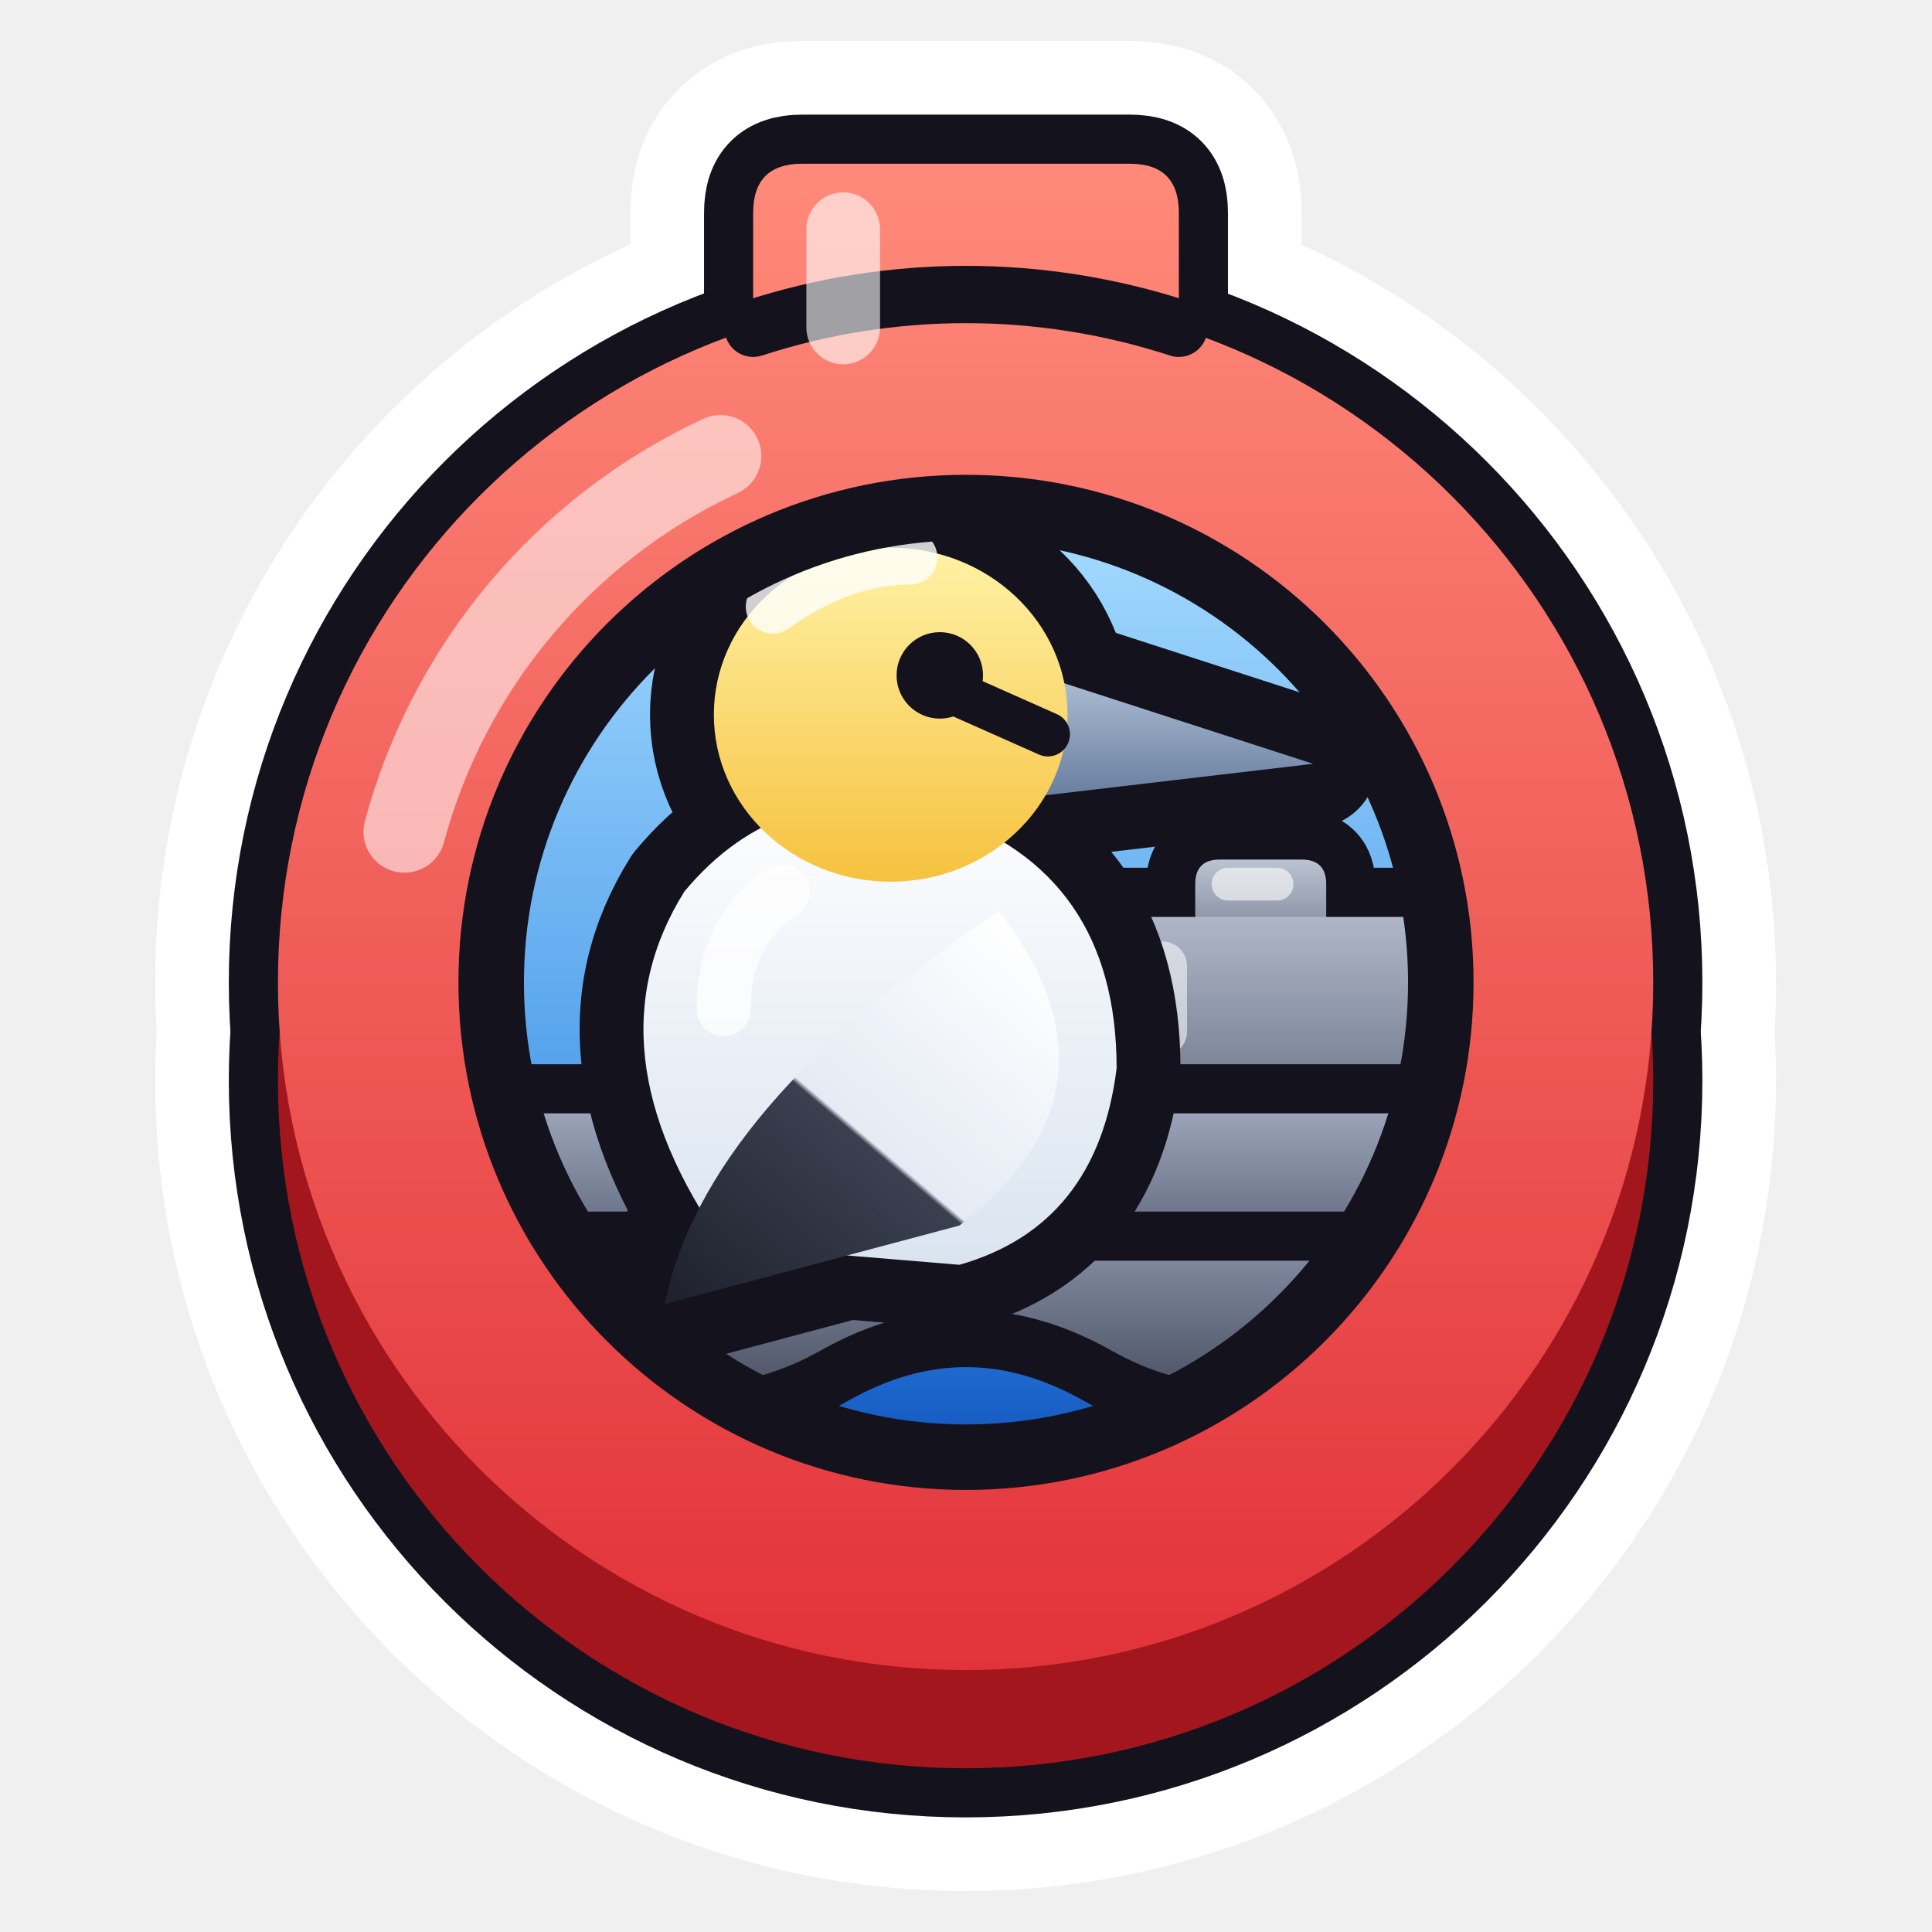
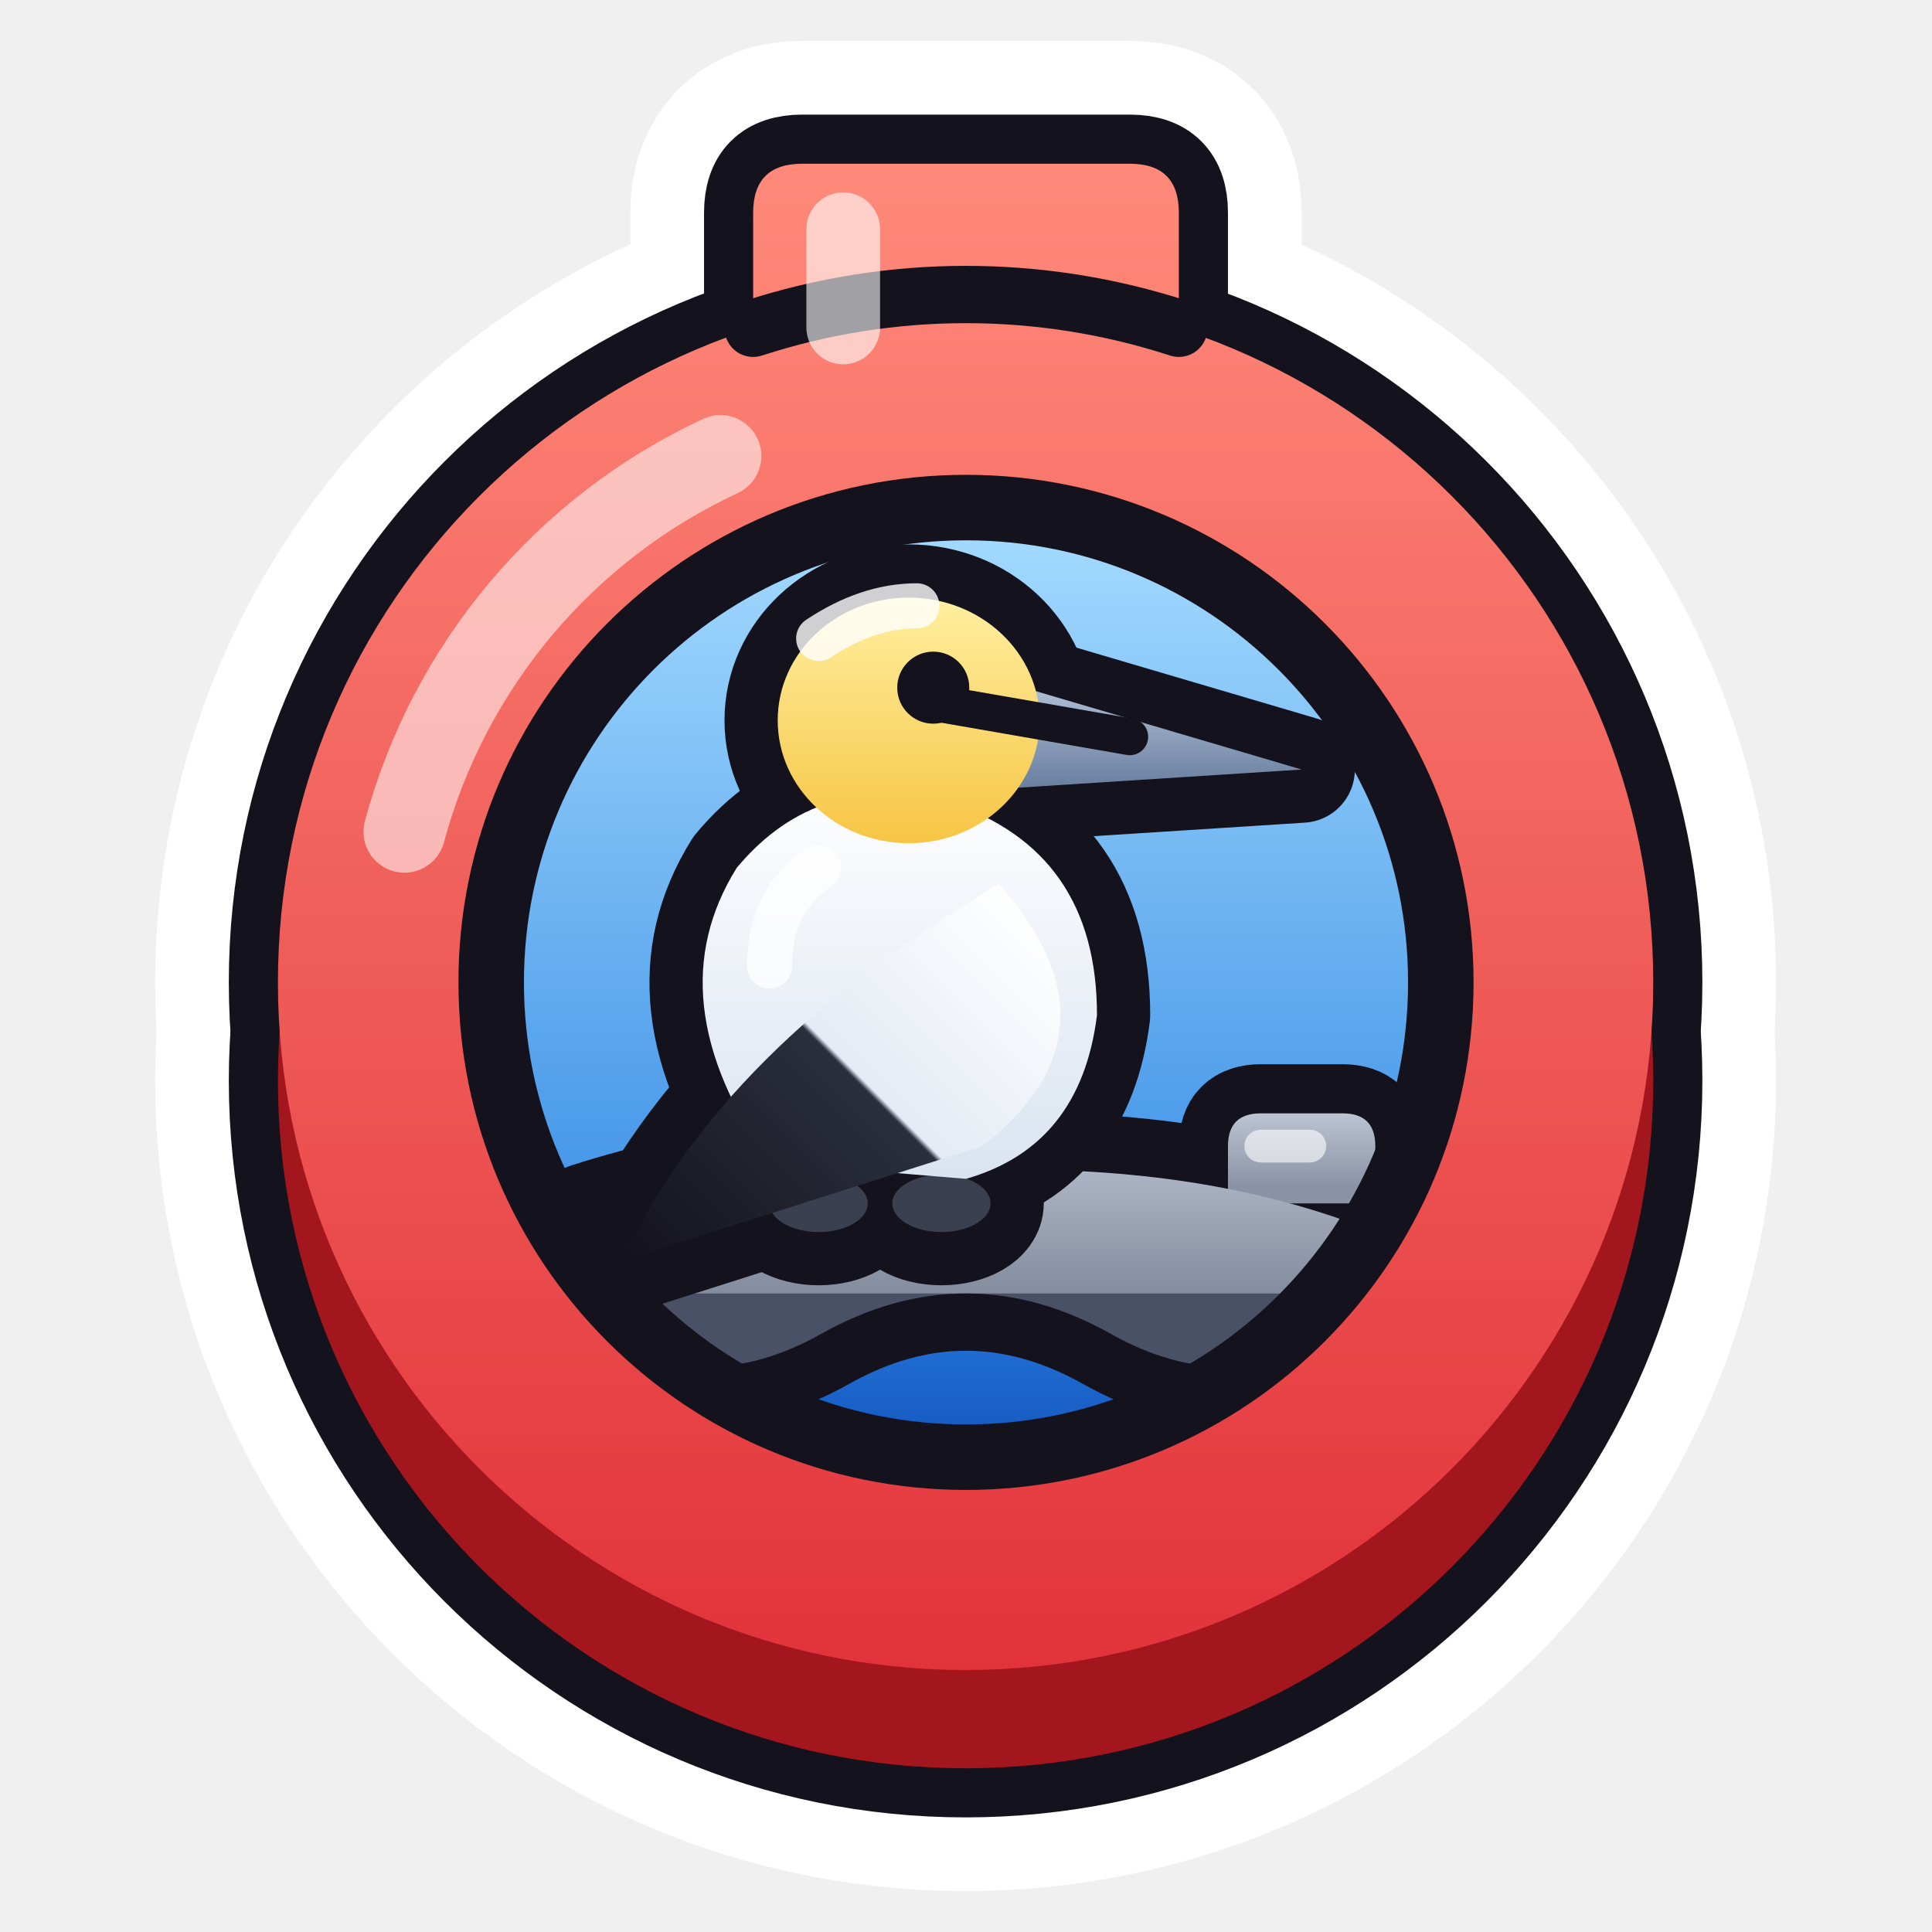
<svg xmlns="http://www.w3.org/2000/svg" viewBox="-18 -14 236 236" width="256" height="256">
  <defs>
    <linearGradient id="ring" gradientUnits="userSpaceOnUse" x1="0" y1="6" x2="0" y2="190">
      <stop offset="0" stop-color="#FF8A7A" />
      <stop offset="1" stop-color="#E2333A" />
    </linearGradient>
    <clipPath id="win">
      <circle cx="100" cy="106" r="58" />
    </clipPath>
    <linearGradient id="sky" gradientUnits="userSpaceOnUse" x1="0" y1="48" x2="0" y2="140">
      <stop offset="0" stop-color="#A6DCFF" />
      <stop offset="1" stop-color="#3A8FE6" />
    </linearGradient>
    <linearGradient id="sea" gradientUnits="userSpaceOnUse" x1="0" y1="136" x2="0" y2="168">
      <stop offset="0" stop-color="#2F86E8" />
      <stop offset="1" stop-color="#0F4FB8" />
    </linearGradient>
    <linearGradient id="rock" gradientUnits="userSpaceOnUse" x1="0" y1="140" x2="0" y2="158">
      <stop offset="0" stop-color="#7E879C" />
      <stop offset="1" stop-color="#454B5E" />
    </linearGradient>
    <linearGradient id="rock2" gradientUnits="userSpaceOnUse" x1="0" y1="122" x2="0" y2="140">
      <stop offset="0" stop-color="#9AA3B7" />
      <stop offset="1" stop-color="#5A6177" />
    </linearGradient>
-     <linearGradient id="rock1" gradientUnits="userSpaceOnUse" x1="0" y1="96" x2="0" y2="122">
+     <linearGradient id="rock1" gradientUnits="userSpaceOnUse" x1="0" y1="126" x2="0" y2="152">
      <stop offset="0" stop-color="#B4BCCC" />
      <stop offset="1" stop-color="#6E768B" />
    </linearGradient>
-     <linearGradient id="stud" gradientUnits="userSpaceOnUse" x1="0" y1="90" x2="0" y2="99">
+     <linearGradient id="stud" gradientUnits="userSpaceOnUse" x1="0" y1="121" x2="0" y2="131">
      <stop offset="0" stop-color="#C2C9D6" />
      <stop offset="1" stop-color="#8A92A6" />
    </linearGradient>
    <linearGradient id="white" gradientUnits="userSpaceOnUse" x1="0" y1="72" x2="0" y2="122">
      <stop offset="0" stop-color="#FFFFFF" />
      <stop offset="1" stop-color="#DAE4F0" />
    </linearGradient>
    <linearGradient id="head" gradientUnits="userSpaceOnUse" x1="0" y1="49" x2="0" y2="83">
      <stop offset="0" stop-color="#FFF2A6" />
      <stop offset="1" stop-color="#F6C23E" />
    </linearGradient>
    <linearGradient id="beak" gradientUnits="userSpaceOnUse" x1="0" y1="58" x2="0" y2="76">
      <stop offset="0" stop-color="#C4D3E6" />
      <stop offset="1" stop-color="#5F7698" />
    </linearGradient>
-     <linearGradient id="wing" gradientUnits="userSpaceOnUse" x1="108" y1="86" x2="74" y2="126">
+     <linearGradient id="wing" gradientUnits="userSpaceOnUse" x1="108" y1="86" x2="62" y2="132">
      <stop offset="0" stop-color="#FFFFFF" />
-       <stop offset="0.5" stop-color="#E4EBF4" />
-       <stop offset="0.51" stop-color="#3A4050" />
-       <stop offset="1" stop-color="#1E212C" />
+       <stop offset="0.44" stop-color="#E4EBF4" />
+       <stop offset="0.45" stop-color="#2A2F3C" />
+       <stop offset="1" stop-color="#14121C" />
    </linearGradient>
  </defs>
  <g transform="translate(0,12)">
    <path d="M80,6 L120,6 Q126,6 126,12 L126,36 L74,36 L74,12 Q74,6 80,6 Z" fill="#fff" stroke="#fff" stroke-width="30" stroke-linejoin="round" stroke-linecap="round" />
    <path d="M100,22 A84,84 0 1,1 99.9,22 Z" fill="#fff" stroke="#fff" stroke-width="30" stroke-linejoin="round" stroke-linecap="round" />
  </g>
  <g transform="translate(0,0)">
    <path d="M80,6 L120,6 Q126,6 126,12 L126,36 L74,36 L74,12 Q74,6 80,6 Z" fill="#fff" stroke="#fff" stroke-width="30" stroke-linejoin="round" stroke-linecap="round" />
    <path d="M100,22 A84,84 0 1,1 99.9,22 Z" fill="#fff" stroke="#fff" stroke-width="30" stroke-linejoin="round" stroke-linecap="round" />
  </g>
  <g transform="translate(0,12)">
    <path d="M80,6 L120,6 Q126,6 126,12 L126,36 L74,36 L74,12 Q74,6 80,6 Z" fill="#14121C" stroke="#14121C" stroke-width="12" stroke-linejoin="round" stroke-linecap="round" />
    <path d="M100,22 A84,84 0 1,1 99.9,22 Z" fill="#14121C" stroke="#14121C" stroke-width="12" stroke-linejoin="round" stroke-linecap="round" />
  </g>
  <g transform="translate(0,0)">
    <path d="M80,6 L120,6 Q126,6 126,12 L126,36 L74,36 L74,12 Q74,6 80,6 Z" fill="#14121C" stroke="#14121C" stroke-width="12" stroke-linejoin="round" stroke-linecap="round" />
    <path d="M100,22 A84,84 0 1,1 99.9,22 Z" fill="#14121C" stroke="#14121C" stroke-width="12" stroke-linejoin="round" stroke-linecap="round" />
  </g>
  <g transform="translate(0,12)">
    <path d="M80,6 L120,6 Q126,6 126,12 L126,36 L74,36 L74,12 Q74,6 80,6 Z" fill="#A3161E" />
    <path d="M100,22 A84,84 0 1,1 99.9,22 Z" fill="#A3161E" />
  </g>
  <path d="M80,6 L120,6 Q126,6 126,12 L126,36 L74,36 L74,12 Q74,6 80,6 Z" fill="url(#ring)" />
  <path d="M100,22 A84,84 0 1,1 99.9,22 Z" fill="url(#ring)" />
  <path d="M74,26.1 A84,84 0 0,1 126,26.1" fill="none" stroke="#14121C" stroke-width="7" stroke-linejoin="round" stroke-linecap="round" />
  <path d="M85,14 L85,26" fill="none" stroke="#fff" stroke-width="9" stroke-linejoin="round" stroke-linecap="round" stroke-opacity="0.6" />
  <path d="M31.4,87.6 A71,71 0 0,1 70,41.7" fill="none" stroke="#fff" stroke-width="10" stroke-linejoin="round" stroke-linecap="round" stroke-opacity="0.55" />
  <g clip-path="url(#win)">
    <path d="M20,190 L20,0 L180,0 L180,190 Z" fill="url(#sky)" />
-     <path d="M128,99 L128,94 Q128,91 131,91 L141,91 Q144,91 144,94 L144,99 Z" fill="#14121C" stroke="#14121C" stroke-width="12" stroke-linejoin="round" stroke-linecap="round" />
-     <path d="M116,98 L172,98 L172,122 L116,122 Z" fill="#14121C" stroke="#14121C" stroke-width="12" stroke-linejoin="round" stroke-linecap="round" />
-     <path d="M128,99 L128,94 Q128,91 131,91 L141,91 Q144,91 144,94 L144,99 Z" fill="url(#stud)" />
-     <path d="M116,98 L172,98 L172,122 L116,122 Z" fill="url(#rock1)" />
-     <path d="M28,122 L172,122 L172,140 L28,140 Z" fill="#14121C" stroke="#14121C" stroke-width="12" stroke-linejoin="round" stroke-linecap="round" />
-     <path d="M28,122 L172,122 L172,140 L28,140 Z" fill="url(#rock2)" />
-     <path d="M28,140 L172,140 L172,182 L28,182 Z" fill="#14121C" stroke="#14121C" stroke-width="12" stroke-linejoin="round" stroke-linecap="round" />
-     <path d="M28,140 L172,140 L172,182 L28,182 Z" fill="url(#rock)" />
-     <path d="M132,94 L138,94" fill="none" stroke="#fff" stroke-width="4" stroke-linejoin="round" stroke-linecap="round" stroke-opacity="0.6" />
-     <path d="M124,104 L124,112" fill="none" stroke="#fff" stroke-width="6" stroke-linejoin="round" stroke-linecap="round" stroke-opacity="0.55" />
-     <path d="M20,154 Q36,145 52,154 T84,154 T116,154 T148,154 T180,154 L180,190 L20,190 Z" fill="url(#sea)" />
-     <path d="M20,154 Q36,145 52,154 T84,154 T116,154 T148,154 T180,154" fill="none" stroke="#14121C" stroke-width="7" stroke-linejoin="round" stroke-linecap="round" />
-     <g transform="translate(92,56.5) scale(1.2) translate(-98,-52)">
-       <path d="M80,120 Q66,100 76,84 Q86,72 102,76 Q120,82 120,102 Q118,118 104,122 Z" fill="#14121C" stroke="#14121C" stroke-width="13" stroke-linejoin="round" stroke-linecap="round" />
-       <path d="M79,66 A18,17 0 1,1 115,66 A18,17 0 1,1 79,66 Z" fill="#14121C" stroke="#14121C" stroke-width="13" stroke-linejoin="round" stroke-linecap="round" />
-       <path d="M106,60 L140,71 L106,75 Z" fill="#14121C" stroke="#14121C" stroke-width="13" stroke-linejoin="round" stroke-linecap="round" />
-       <path d="M108,86 Q122,104 104,118 L74,126 Q78,106 108,86 Z" fill="#14121C" stroke="#14121C" stroke-width="13" stroke-linejoin="round" stroke-linecap="round" />
+     <path d="M132,133 L132,126 Q132,122 136,122 L146,122 Q150,122 150,126 L150,133 Z" fill="#14121C" stroke="#14121C" stroke-linejoin="round" stroke-linecap="round" stroke-width="12" />
+     <path d="M36,166 Q36,142 54,135 Q76,128 100,129 Q126,128 146,135 Q164,142 164,166 Z" fill="#14121C" stroke="#14121C" stroke-linejoin="round" stroke-linecap="round" stroke-width="14" />
+     <path d="M132,133 L132,126 Q132,122 136,122 L146,122 Q150,122 150,126 L150,133 Z" fill="url(#stud)" />
+     <path d="M36,166 Q36,142 54,135 Q76,128 100,129 Q126,128 146,135 Q164,142 164,166 Z" fill="url(#rock1)" />
+     <clipPath id="lip">
+       <rect x="0" y="144" width="200" height="60" />
+     </clipPath>
+     <path d="M36,166 Q36,142 54,135 Q76,128 100,129 Q126,128 146,135 Q164,142 164,166 Z" fill="#4A5166" clip-path="url(#lip)" />
+     <path d="M136,126 L142,126" fill="none" stroke="#fff" stroke-width="4" stroke-linejoin="round" stroke-linecap="round" stroke-opacity="0.6" />
+     <path d="M50,144 Q54,137 66,134" fill="none" stroke="#fff" stroke-width="6" stroke-linejoin="round" stroke-linecap="round" stroke-opacity="0.6" />
+     <path d="M84,133 L96,132" fill="none" stroke="#fff" stroke-width="5" stroke-linejoin="round" stroke-linecap="round" stroke-opacity="0.45" />
+     <path d="M20,152 Q36,143 52,152 T84,152 T116,152 T148,152 T180,152 L180,190 L20,190 Z" fill="url(#sea)" />
+     <path d="M20,152 Q36,143 52,152 T84,152 T116,152 T148,152 T180,152" fill="none" stroke="#14121C" stroke-width="7" stroke-linejoin="round" stroke-linecap="round" />
+     <g transform="translate(-4,8)">
+       <path d="M80,125 A6,3.5 0 1,1 92,125 A6,3.5 0 1,1 80,125 Z" fill="#14121C" stroke="#14121C" stroke-linejoin="round" stroke-linecap="round" stroke-width="13" />
+       <path d="M95,125 A6,3.5 0 1,1 107,125 A6,3.5 0 1,1 95,125 Z" fill="#14121C" stroke="#14121C" stroke-linejoin="round" stroke-linecap="round" stroke-width="13" />
+       <path d="M80,120 Q66,100 76,84 Q86,72 102,76 Q120,82 120,102 Q118,118 104,122 Z" fill="#14121C" stroke="#14121C" stroke-linejoin="round" stroke-linecap="round" stroke-width="13" />
+       <path d="M81,66 A16,15 0 1,1 113,66 A16,15 0 1,1 81,66 Z" fill="#14121C" stroke="#14121C" stroke-linejoin="round" stroke-linecap="round" stroke-width="13" />
+       <path d="M106,60.5 L145,72 L106,74.5 Z" fill="#14121C" stroke="#14121C" stroke-linejoin="round" stroke-linecap="round" stroke-width="13" />
+       <path d="M108,86 Q124,104 106,118 L62,132 Q74,106 108,86 Z" fill="#14121C" stroke="#14121C" stroke-linejoin="round" stroke-linecap="round" stroke-width="13" />
+       <path d="M80,125 A6,3.5 0 1,1 92,125 A6,3.5 0 1,1 80,125 Z" fill="#3A4050" />
+       <path d="M95,125 A6,3.5 0 1,1 107,125 A6,3.5 0 1,1 95,125 Z" fill="#3A4050" />
      <path d="M80,120 Q66,100 76,84 Q86,72 102,76 Q120,82 120,102 Q118,118 104,122 Z" fill="url(#white)" />
-       <path d="M106,60 L140,71 L106,75 Z" fill="url(#beak)" />
-       <path d="M79,66 A18,17 0 1,1 115,66 A18,17 0 1,1 79,66 Z" fill="url(#head)" />
-       <path d="M108,86 Q122,104 104,118 L74,126 Q78,106 108,86 Z" fill="url(#wing)" />
-       <path d="M104,64 L113,68" fill="none" stroke="#14121C" stroke-width="4.5" stroke-linejoin="round" stroke-linecap="round" />
-       <circle cx="102" cy="62" r="4.4" fill="#14121C" />
-       <path d="M85,55 Q92,50 99,50" fill="none" stroke="#fff" stroke-width="5.5" stroke-linejoin="round" stroke-linecap="round" stroke-opacity="0.8" />
+       <path d="M106,60.5 L145,72 L106,74.5 Z" fill="url(#beak)" />
+       <path d="M81,66 A16,15 0 1,1 113,66 A16,15 0 1,1 81,66 Z" fill="url(#head)" />
+       <path d="M108,86 Q124,104 106,118 L62,132 Q74,106 108,86 Z" fill="url(#wing)" />
+       <path d="M101,64 L124,68" fill="none" stroke="#14121C" stroke-width="4.5" stroke-linejoin="round" stroke-linecap="round" />
+       <circle cx="100" cy="62" r="4.4" fill="#14121C" />
+       <path d="M86,56 Q92,52 98,52" fill="none" stroke="#fff" stroke-width="5.5" stroke-linejoin="round" stroke-linecap="round" stroke-opacity="0.8" />
      <path d="M80,96 Q80,88 86,84" fill="none" stroke="#fff" stroke-width="5.5" stroke-linejoin="round" stroke-linecap="round" stroke-opacity="0.75" />
    </g>
  </g>
  <circle cx="100" cy="106" r="58" fill="none" stroke="#14121C" stroke-width="8" />
</svg>
